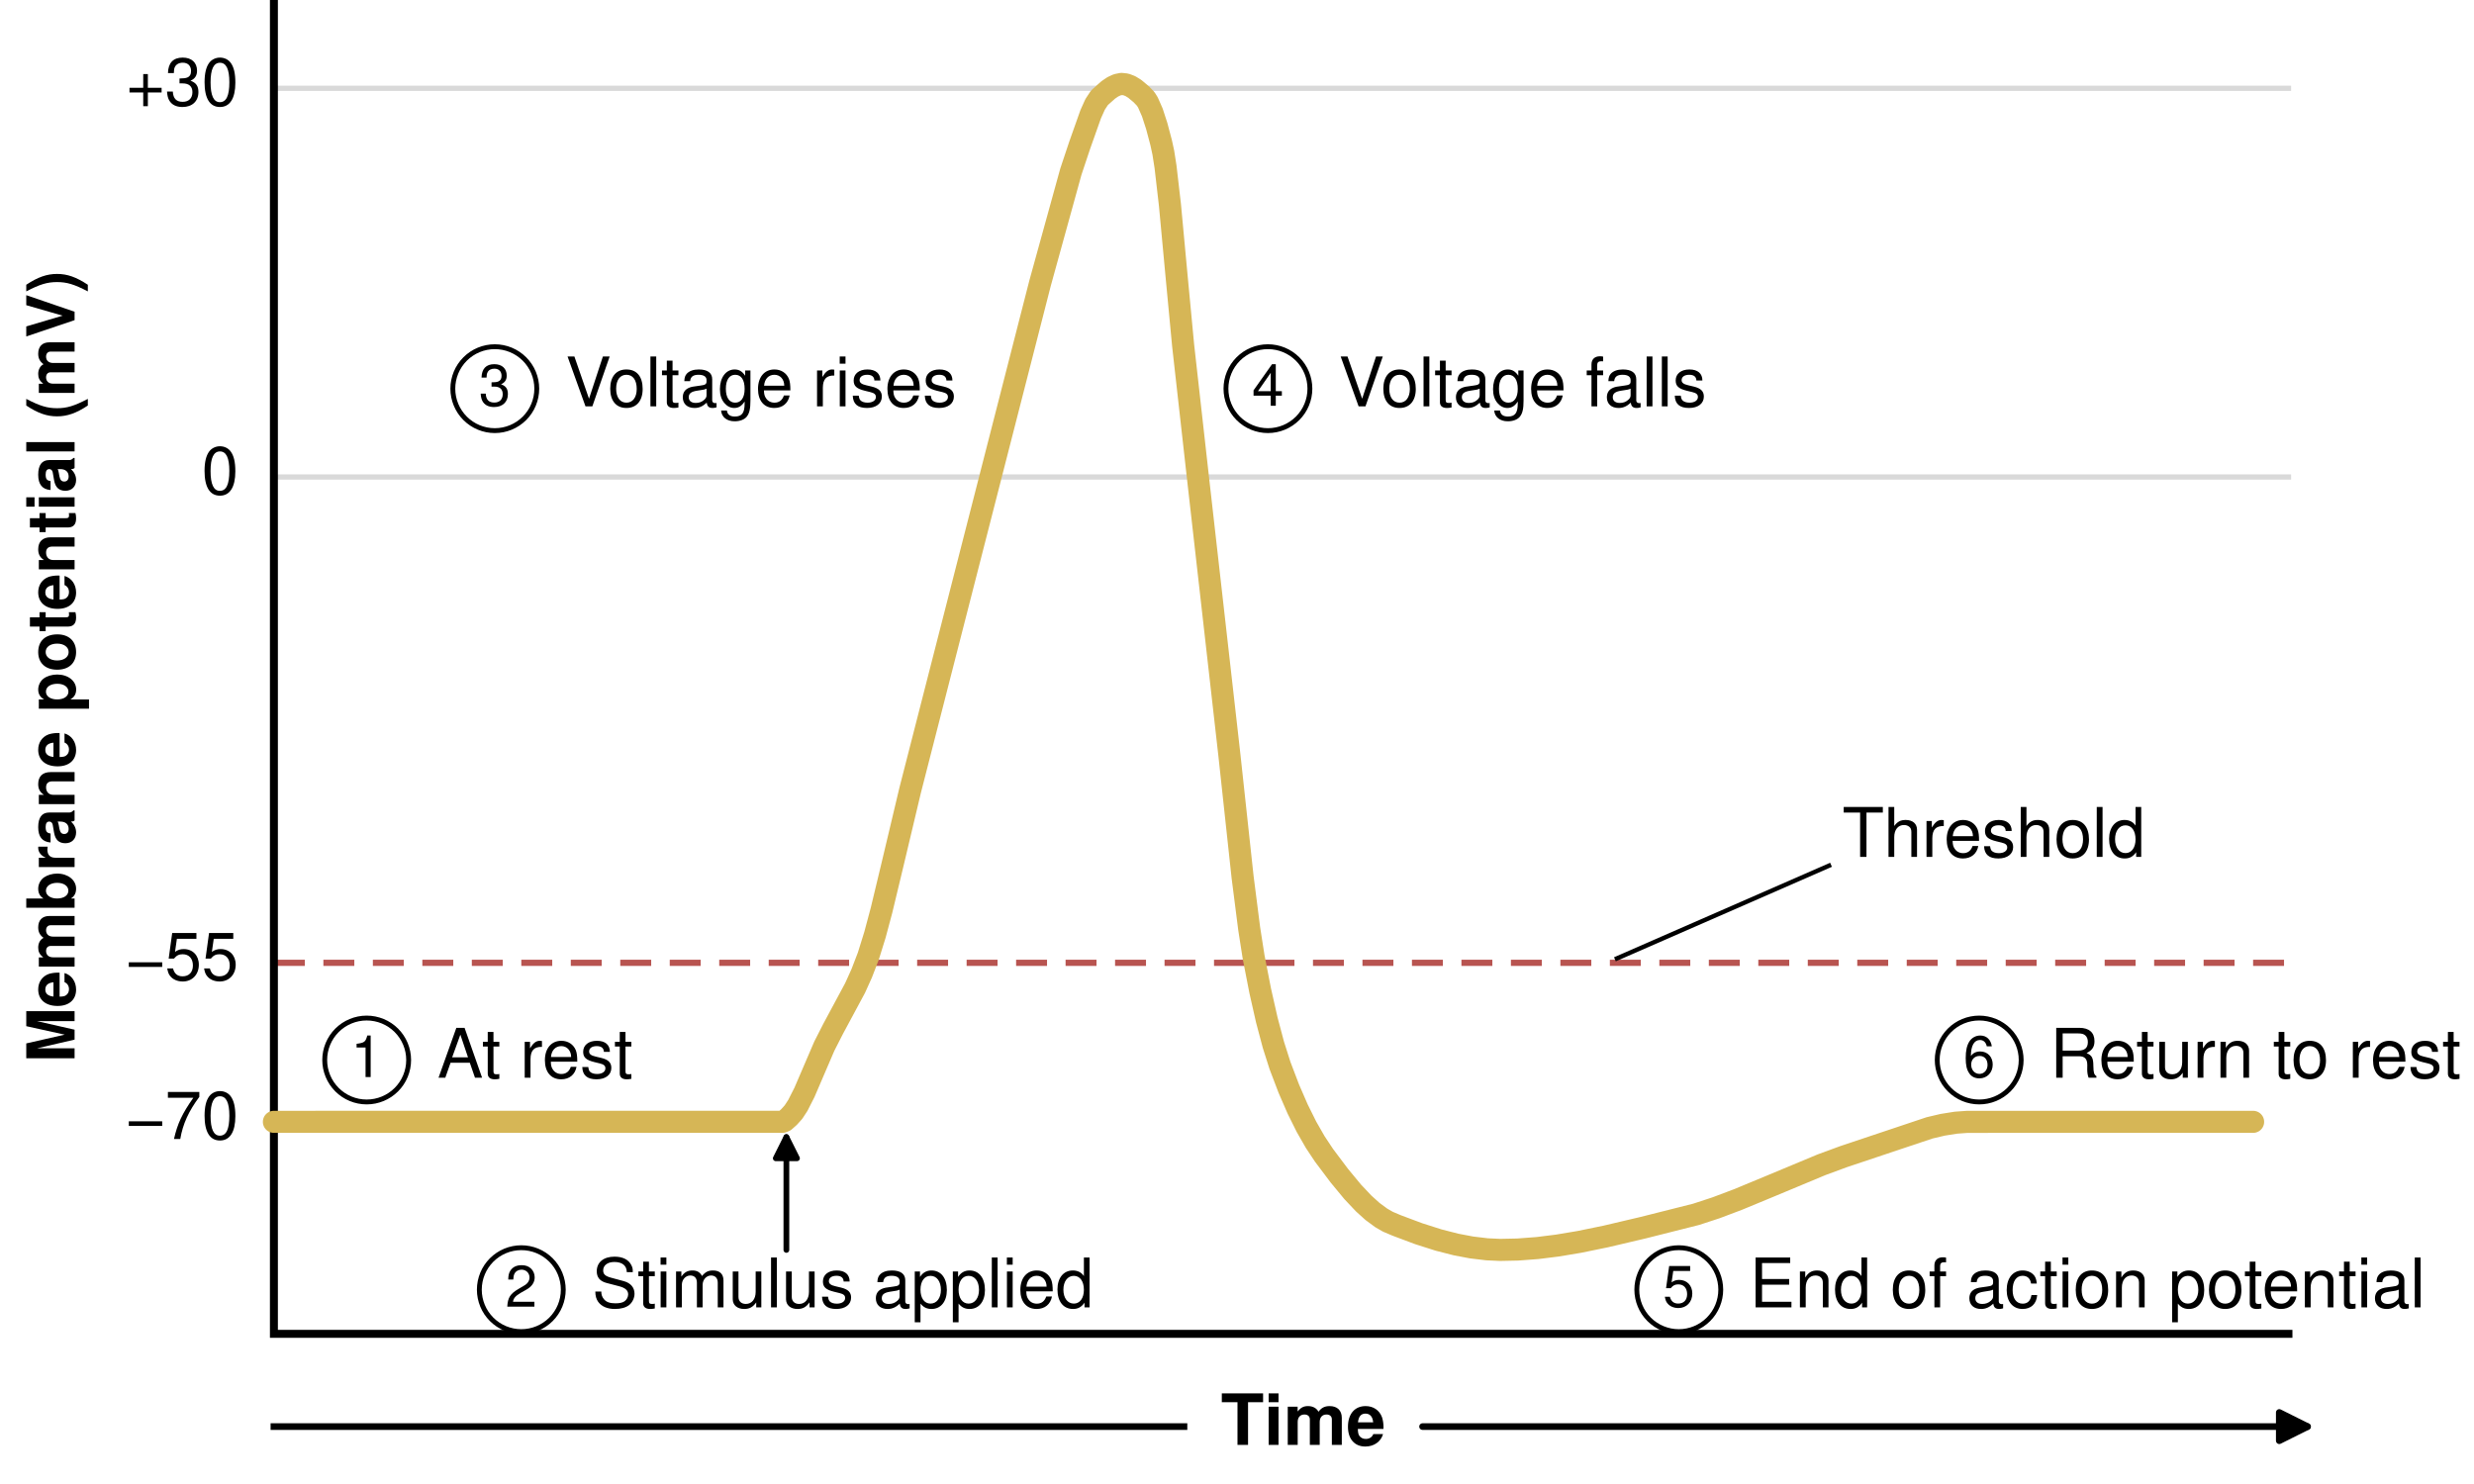
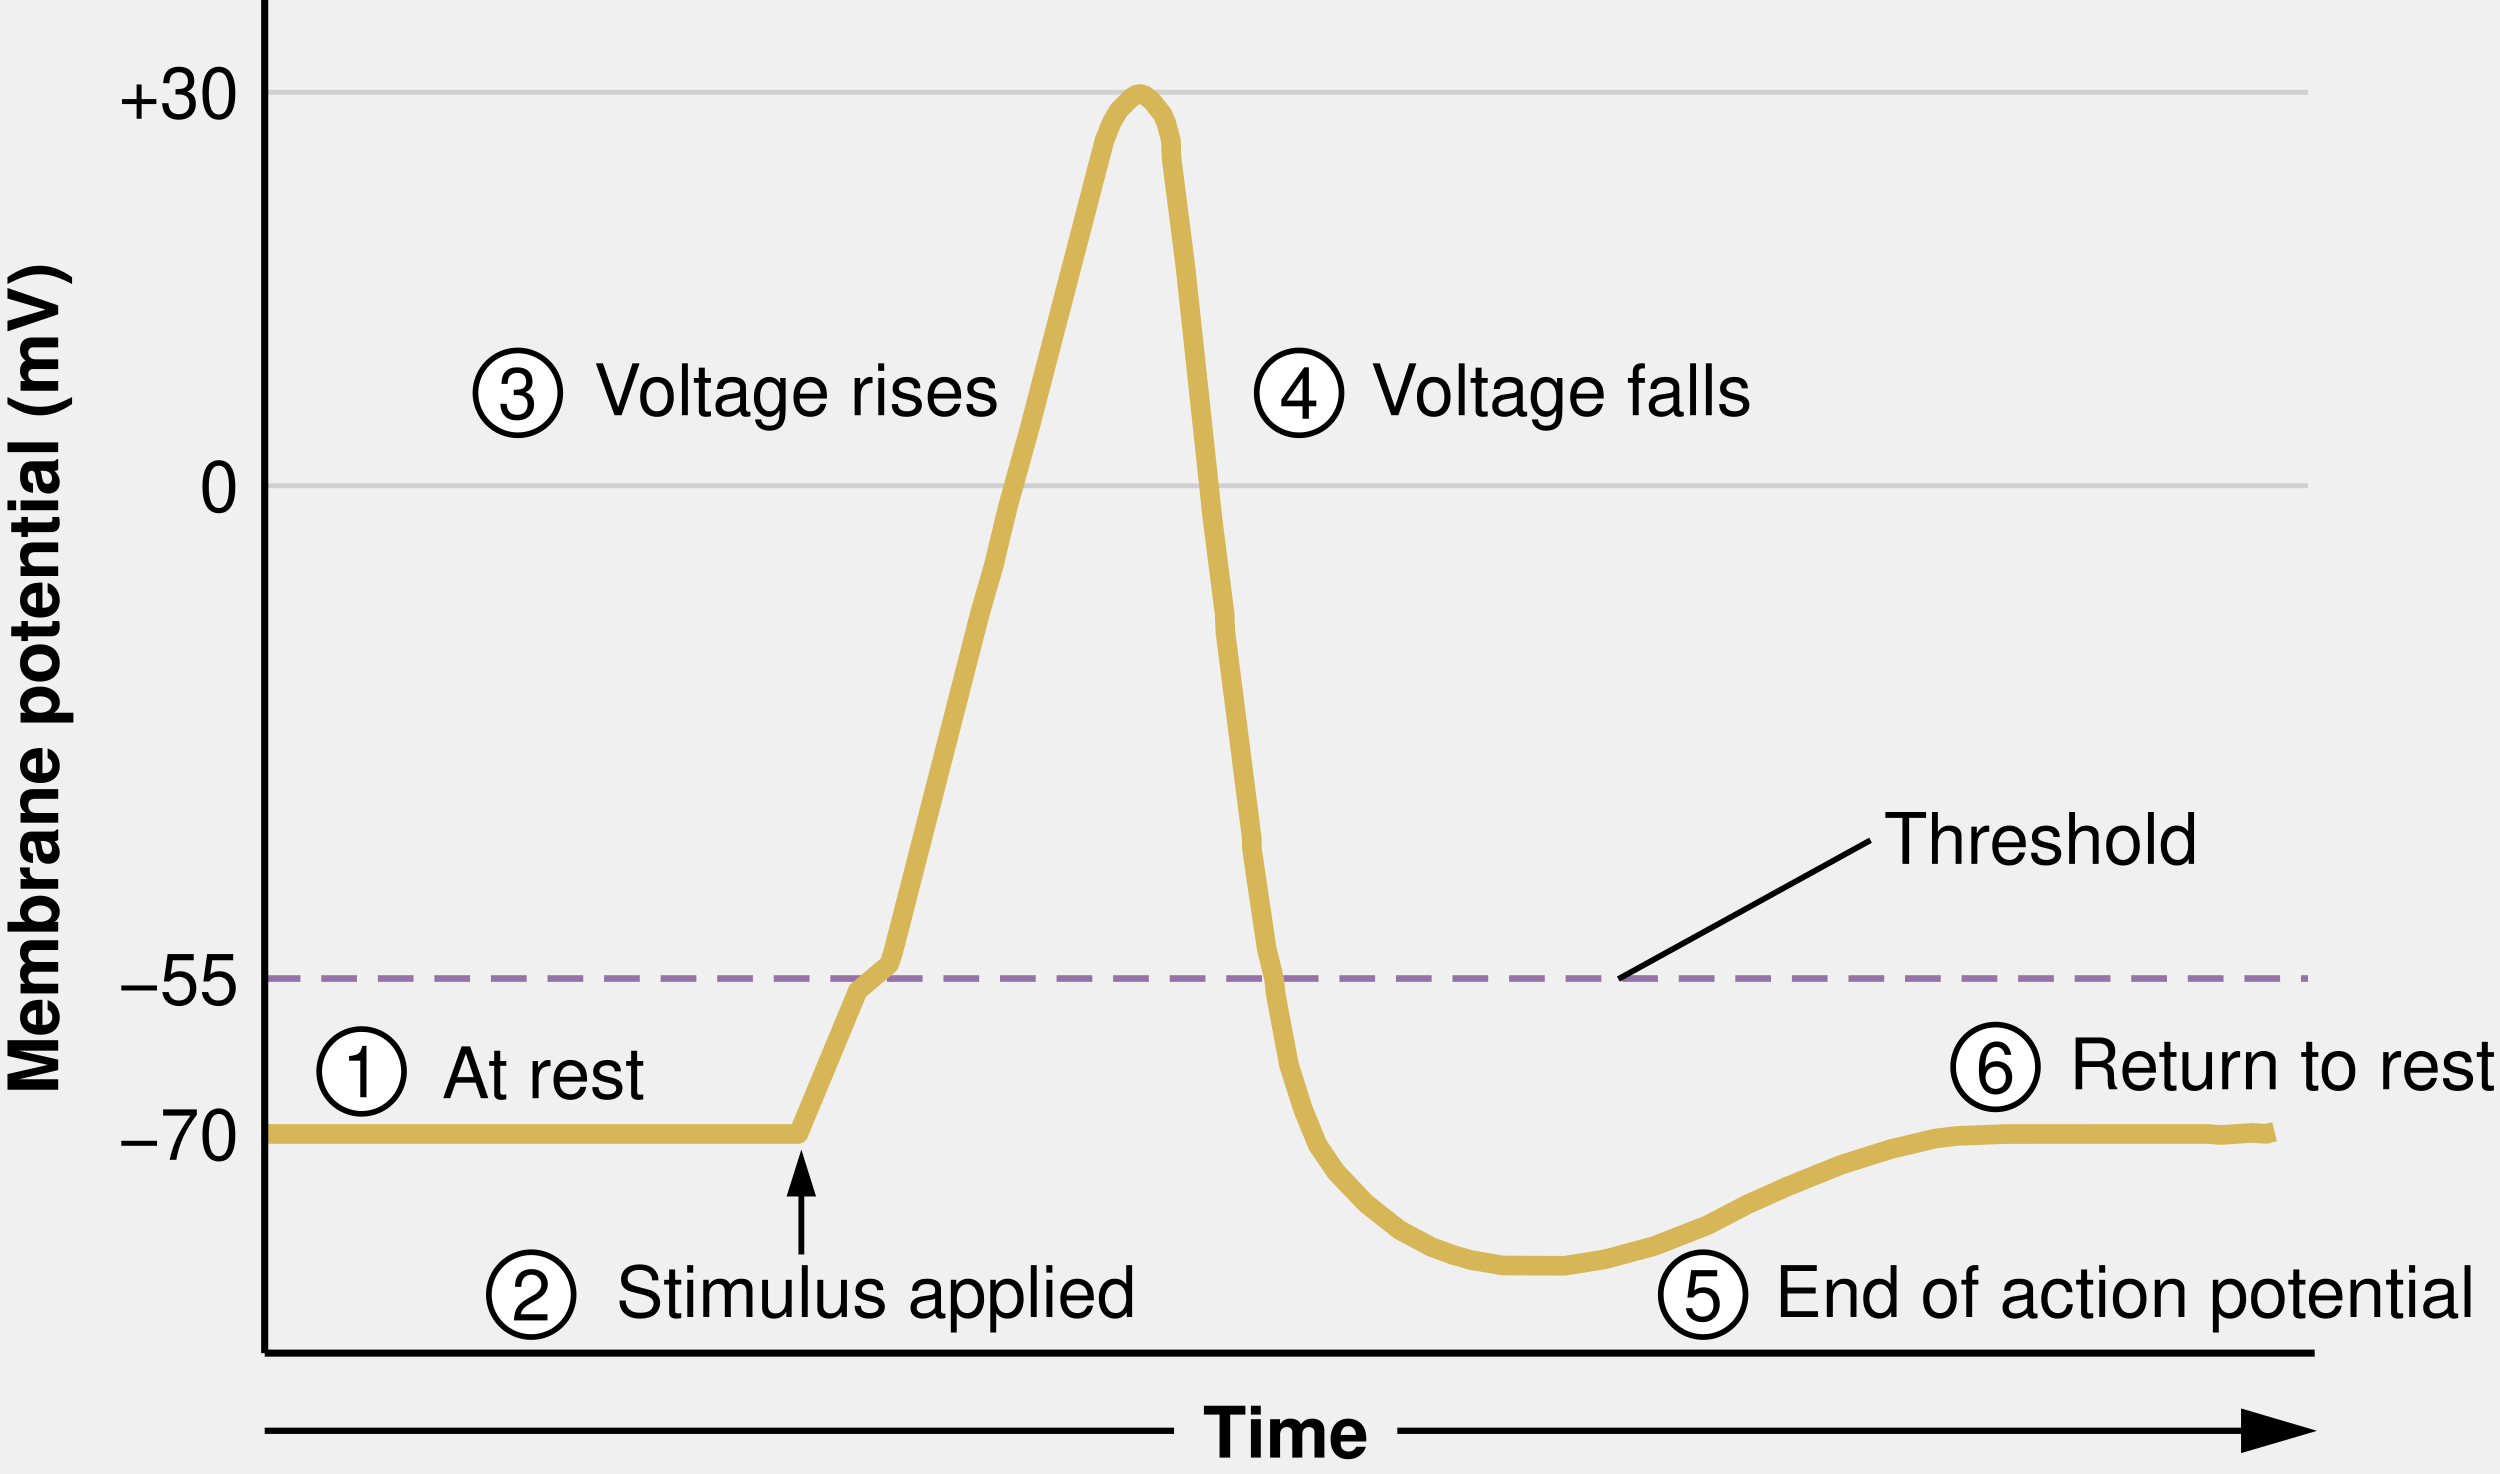
- <svg xmlns="http://www.w3.org/2000/svg" width="560" height="336" viewBox="0 0 560 336" version="1.1">
+ <svg xmlns="http://www.w3.org/2000/svg" width="352px" height="207.429px" viewBox="0 0 352 207.429" version="1.1">
  <defs>
    <style type="text/css">*{stroke-linejoin: round; stroke-linecap: butt}</style>
  </defs>
  <g id="figure_1">
    <g id="patch_1">
-       <path d="M 0 336  L 560 336  L 560 0  L 0 0  z " style="fill: #ffffff" />
+       <path d="M 0 207.43 L 352 207.43 L 352 0 L 0 0 L 0 207.43 z" style="fill: none" />
    </g>
    <g id="axes_1">
      <g id="line2d_1">
-         <path d="M 62 20  L 518 20  " clip-path="url(#p29ad19ffd2)" style="fill: none; stroke: #d9d9d9; stroke-width: 1.2; stroke-linecap: square" />
+         <path d="M 37.27 12.99 L 324.97 12.99" clip-path="url(#p311ce2fe82)" style="fill: none; stroke: #d0d0d0; stroke-width: 0.7" />
      </g>
      <g id="line2d_2">
-         <path d="M 62 108  L 518 108  " clip-path="url(#p29ad19ffd2)" style="fill: none; stroke: #d9d9d9; stroke-width: 1.2; stroke-linecap: square" />
+         <path d="M 37.27 68.39 L 324.97 68.39" clip-path="url(#p311ce2fe82)" style="fill: none; stroke: #d0d0d0; stroke-width: 0.7" />
+       </g>
+       <g id="line2d_3">
+         <path d="M 37.27 137.78 L 324.97 137.78" clip-path="url(#p311ce2fe82)" style="fill: none; stroke-dasharray: 5.029,2.935; stroke-dashoffset: 0; stroke: #9673a6; stroke-width: 0.943" />
+       </g>
+       <g id="line2d_4">
+         <path d="M 37.27 159.66 L 112.41 159.66 L 120.78 139.5 L 125.19 135.77 L 125.72 134.2 L 137.96 86.43 L 139.95 79.51 L 141.91 71.34 L 145.04 60.03 L 155.5 19.8 L 156.5 17.29 L 157.56 15.48 L 159.34 13.71 L 159.97 13.34 L 160.6 13.24 L 161.23 13.44 L 162.15 14.18 L 163.65 16.03 L 164.2 17.29 L 164.87 19.8 L 164.96 22.31 L 166.89 37.4 L 170.74 73.23 L 172.43 86.43 L 172.53 88.94 L 176.23 117.86 L 176.3 119.74 L 178.35 133.57 L 179.42 137.97 L 179.6 139.86 L 181.48 149.91 L 183.47 156.2 L 185.54 161.23 L 188.1 165 L 192.32 169.44 L 197.06 173.18 L 201.46 175.54 L 204.6 176.7 L 207.11 177.41 L 211.51 178.18 L 220.31 178.22 L 225.97 177.31 L 232.89 175.45 L 240.43 172.5 L 246.09 169.55 L 251.74 167.02 L 259.29 163.98 L 266.2 161.8 L 272.49 160.3 L 275.63 159.93 L 282.54 159.67 L 310.83 159.66 L 312.71 159.81 L 317.11 159.51 L 319 159.65 L 320.26 159.34" clip-path="url(#p311ce2fe82)" style="fill: none; stroke: #d6b656; stroke-width: 2.766" />
+       </g>
+       <g id="line2d_5">
+         <path d="M 37.27 0 L 37.27 190.52" clip-path="url(#p311ce2fe82)" style="fill: none; stroke: #000000" />
+       </g>
+       <g id="line2d_6">
+         <path d="M 37.27 190.52 L 325.91 190.52" clip-path="url(#p311ce2fe82)" style="fill: none; stroke: #000000" />
+       </g>
+       <g id="line2d_7">
+         <path d="M 37.27 201.46 L 165.31 201.46" clip-path="url(#p311ce2fe82)" style="fill: none; stroke: #000000; stroke-width: 0.88" />
+       </g>
+       <g id="line2d_8">
+         <path d="M 196.74 201.46 L 318.06 201.46" clip-path="url(#p311ce2fe82)" style="fill: none; stroke: #000000; stroke-width: 0.88" />
      </g>
      <g id="patch_2">
-         <path d="M 322 323  Q 423 323 522.323 323  " clip-path="url(#p29ad19ffd2)" style="fill: none; stroke: #000000; stroke-width: 1.5; stroke-linecap: round" />
-         <path d="M 515.923 319.8  L 522.323 323  L 515.923 326.2  z " clip-path="url(#p29ad19ffd2)" style="stroke: #000000; stroke-width: 1.5; stroke-linecap: round" />
+         <path d="M 315.54 198.31 L 326.23 201.46 L 315.54 204.6 z" clip-path="url(#p311ce2fe82)" />
      </g>
-       <g id="line2d_3">
-         <path d="M 62 218  L 518 218  " clip-path="url(#p29ad19ffd2)" style="fill: none; stroke-dasharray: 7,4.2; stroke-dashoffset: 0; stroke: #b85450; stroke-width: 1.4" />
+       <g id="line2d_9">
+         <path d="M 112.83 176.63 L 112.83 167.2" clip-path="url(#p311ce2fe82)" style="fill: none; stroke: #000000; stroke-width: 0.817" />
      </g>
-       <g id="line2d_4">
-         <path d="M 62 323  L 268 323  " clip-path="url(#p29ad19ffd2)" style="fill: none; stroke: #000000; stroke-width: 1.5; stroke-linecap: square" />
+       <g id="patch_3">
+         <path d="M 110.75 168.46 L 112.83 161.86 L 114.9 168.46 z" clip-path="url(#p311ce2fe82)" />
      </g>
-       <g id="line2d_5">
-         <path d="M 366 217  L 414 196  " clip-path="url(#p29ad19ffd2)" style="fill: none; stroke: #000000; stroke-linecap: square" />
+       <g id="line2d_10">
+         <path d="M 227.86 137.85 L 263.37 118.3" clip-path="url(#p311ce2fe82)" style="fill: none; stroke: #000000; stroke-width: 0.817" />
      </g>
      <g id="text_1">
-         <text style="font-size: 15px; font-family: 'Helvetica', 'Arial', 'Liberation Sans', 'DejaVu Sans'; text-anchor: end" x="54" y="23.882" transform="rotate(-0 54 23.88184)">+30</text>
+         <text style="font-size: 10px; font-family: 'Helvetica', 'Arial', 'Liberation Sans', sans-serif; text-anchor: end" x="33.629" y="16.626" transform="rotate(-0 33.62857 16.62642)">+30</text>
      </g>
      <g id="text_2">
-         <text style="font-size: 15px; font-family: 'Helvetica', 'Arial', 'Liberation Sans', 'DejaVu Sans'; text-anchor: end" x="54" y="111.882" transform="rotate(-0 54 111.8818)">0</text>
+         <text style="font-size: 10px; font-family: 'Helvetica', 'Arial', 'Liberation Sans', sans-serif; text-anchor: end" x="33.629" y="72.029" transform="rotate(-0 33.62857 72.02871)">0</text>
      </g>
      <g id="text_3">
-         <text style="font-size: 15px; font-family: 'Helvetica', 'Arial', 'Liberation Sans', 'DejaVu Sans'; text-anchor: end" x="54" y="221.882" transform="rotate(-0 54 221.8818)">−55</text>
+         <text style="font-size: 10px; font-family: 'Helvetica', 'Arial', 'Liberation Sans', sans-serif; text-anchor: end" x="33.629" y="141.423" transform="rotate(-0 33.62857 141.423)">−55</text>
      </g>
      <g id="text_4">
-         <text style="font-size: 15px; font-family: 'Helvetica', 'Arial', 'Liberation Sans', 'DejaVu Sans'; text-anchor: end" x="54" y="257.882" transform="rotate(-0 54 257.8818)">−70</text>
-       </g>
-       <g id="line2d_6">
-         <path d="M 62 0  L 62 302  L 518 302  " clip-path="url(#p29ad19ffd2)" style="fill: none; stroke: #000000; stroke-width: 1.8; stroke-linejoin: miter; stroke-linecap: square" />
+         <text style="font-size: 10px; font-family: 'Helvetica', 'Arial', 'Liberation Sans', sans-serif; text-anchor: end" x="33.629" y="163.297" transform="rotate(-0 33.62857 163.2973)">−70</text>
      </g>
      <g id="text_5">
-         <text style="font-weight: 700; font-size: 15px; font-family: 'Helvetica', 'Arial', 'Liberation Sans', 'DejaVu Sans'" transform="translate(16.88184 240.5887) rotate(-90)">Membrane potential (mV)</text>
+         <text style="font-weight: 700; font-size: 9.8px; font-family: 'Helvetica', 'Arial', 'Liberation Sans', sans-serif" transform="translate(8.193276 154.0741) rotate(-90)">Membrane potential (mV)</text>
      </g>
      <g id="text_6">
-         <text style="font-weight: 700; font-size: 16px; font-family: 'Helvetica', 'Arial', 'Liberation Sans', 'DejaVu Sans'; text-anchor: middle" x="295" y="327.141" transform="rotate(-0 295 327.1406)">Time</text>
+         <text style="font-weight: 700; font-size: 10px; font-family: 'Helvetica', 'Arial', 'Liberation Sans', sans-serif; text-anchor: middle" x="181.029" y="205.229" transform="rotate(-0 181.0286 205.2286)">Time</text>
      </g>
      <g id="text_7">
-         <text style="font-size: 15.5px; font-family: 'Helvetica', 'Arial', 'Liberation Sans', 'DejaVu Sans'; text-anchor: start" x="417" y="194.011" transform="rotate(-0 417 194.0112)">Threshold</text>
-       </g>
-       <g id="line2d_7">
-         <path d="M 62 254  L 177.115 253.992  L 177.613 253.795  L 178.61 252.904  L 179.606 251.795  L 180.603 250.269  L 182.098 247.317  L 184.091 242.674  L 186.583 236.87  L 188.576 232.957  L 193.56 223.682  L 195.055 220.365  L 196.549 216.481  L 198.044 211.676  L 199.539 206.086  L 202.031 195.708  L 206.018 178.93  L 235.419 64.131  L 242.396 38.864  L 244.389 32.891  L 246.881 25.862  L 247.878 23.642  L 248.874 22.128  L 250.868 20.353  L 251.864 19.673  L 252.861 19.204  L 253.858 19.003  L 254.854 19.111  L 255.851 19.494  L 256.848 20.106  L 258.343 21.358  L 259.339 22.401  L 259.838 23.195  L 260.834 25.461  L 261.831 28.532  L 262.828 32.289  L 263.326 34.58  L 263.824 37.777  L 264.821 46.398  L 266.316 62.433  L 267.811 78.241  L 271.299 109.355  L 278.276 170.948  L 281.266 198.569  L 282.761 210.276  L 283.758 216.658  L 285.253 224.327  L 286.747 230.936  L 288.242 236.565  L 289.737 241.267  L 291.731 246.498  L 293.724 251.092  L 295.717 255.105  L 297.711 258.588  L 299.704 261.592  L 303.192 266.228  L 306.182 269.846  L 308.674 272.488  L 310.667 274.288  L 312.661 275.759  L 314.156 276.617  L 316.149 277.463  L 321.132 279.331  L 325.617 280.761  L 329.604 281.78  L 333.092 282.442  L 336.581 282.859  L 339.571 282.998  L 343.557 282.913  L 348.042 282.573  L 352.527 282.013  L 357.511 281.179  L 363.491 279.952  L 371.962 277.959  L 383.922 274.942  L 388.407 273.472  L 393.39 271.592  L 400.367 268.7  L 412.327 263.713  L 417.31 261.879  L 436.745 255.372  L 439.735 254.668  L 442.725 254.193  L 445.217 254.012  L 451.197 254  L 510 254  L 510 254  " clip-path="url(#p29ad19ffd2)" style="fill: none; stroke: #d6b656; stroke-width: 5; stroke-linecap: round" />
-       </g>
-       <g id="patch_3">
-         <path d="M 178 283  Q 178 269.5 178 257.453  " clip-path="url(#p29ad19ffd2)" style="fill: none; stroke: #000000; stroke-width: 1.3; stroke-linecap: round" />
-         <path d="M 175.6 262.253  L 178 257.453  L 180.4 262.253  z " clip-path="url(#p29ad19ffd2)" style="stroke: #000000; stroke-width: 1.3; stroke-linecap: round" />
+         <text style="font-size: 10px; font-family: 'Helvetica', 'Arial', 'Liberation Sans', sans-serif; text-anchor: start" x="265.257" y="121.629" transform="rotate(-0 265.2571 121.6286)">Threshold</text>
      </g>
      <g id="patch_4">
-         <path d="M 83 230.5  C 85.519 230.5 87.936 231.501 89.718 233.282  C 91.499 235.064 92.5 237.481 92.5 240  C 92.5 242.519 91.499 244.936 89.718 246.718  C 87.936 248.499 85.519 249.5 83 249.5  C 80.481 249.5 78.064 248.499 76.282 246.718  C 74.501 244.936 73.5 242.519 73.5 240  C 73.5 237.481 74.501 235.064 76.282 233.282  C 78.064 231.501 80.481 230.5 83 230.5  z " clip-path="url(#p29ad19ffd2)" style="fill: #ffffff; stroke: #000000; stroke-width: 1.1; stroke-linejoin: miter" />
+         <path d="M 50.91 144.89 C 52.5 144.89 54.02 145.51 55.14 146.63 C 56.26 147.75 56.89 149.27 56.89 150.86 C 56.89 152.44 56.26 153.96 55.14 155.08 C 54.02 156.2 52.5 156.83 50.91 156.83 C 49.33 156.83 47.81 156.2 46.69 155.08 C 45.57 153.96 44.94 152.44 44.94 150.86 C 44.94 149.27 45.57 147.75 46.69 146.63 C 47.81 145.51 49.33 144.89 50.91 144.89 z" clip-path="url(#p311ce2fe82)" style="fill: #ffffff; stroke: #000000; stroke-width: 0.8; stroke-linejoin: miter" />
+       </g>
+       <g id="text_8">
+         <text style="font-size: 10px; font-family: 'Helvetica', 'Arial', 'Liberation Sans', sans-serif; text-anchor: start" x="62.229" y="154.629" transform="rotate(-0 62.22857 154.6286)">At rest</text>
      </g>
      <g id="patch_5">
-         <path d="M 118 282.5  C 120.519 282.5 122.936 283.501 124.718 285.282  C 126.499 287.064 127.5 289.481 127.5 292  C 127.5 294.519 126.499 296.936 124.718 298.718  C 122.936 300.499 120.519 301.5 118 301.5  C 115.481 301.5 113.064 300.499 111.282 298.718  C 109.501 296.936 108.5 294.519 108.5 292  C 108.5 289.481 109.501 287.064 111.282 285.282  C 113.064 283.501 115.481 282.5 118 282.5  z " clip-path="url(#p29ad19ffd2)" style="fill: #ffffff; stroke: #000000; stroke-width: 1.1; stroke-linejoin: miter" />
+         <path d="M 74.8 176.31 C 76.38 176.31 77.9 176.94 79.02 178.06 C 80.14 179.18 80.77 180.7 80.77 182.29 C 80.77 183.87 80.14 185.39 79.02 186.51 C 77.9 187.63 76.38 188.26 74.8 188.26 C 73.22 188.26 71.7 187.63 70.58 186.51 C 69.46 185.39 68.83 183.87 68.83 182.29 C 68.83 180.7 69.46 179.18 70.58 178.06 C 71.7 176.94 73.22 176.31 74.8 176.31 z" clip-path="url(#p311ce2fe82)" style="fill: #ffffff; stroke: #000000; stroke-width: 0.8; stroke-linejoin: miter" />
+       </g>
+       <g id="text_9">
+         <text style="font-size: 10px; font-family: 'Helvetica', 'Arial', 'Liberation Sans', sans-serif; text-anchor: start" x="86.743" y="185.429" transform="rotate(-0 86.74286 185.4286)">Stimulus applied</text>
      </g>
      <g id="patch_6">
-         <path d="M 112 78.5  C 114.519 78.5 116.936 79.501 118.718 81.282  C 120.499 83.064 121.5 85.481 121.5 88  C 121.5 90.519 120.499 92.936 118.718 94.718  C 116.936 96.499 114.519 97.5 112 97.5  C 109.481 97.5 107.064 96.499 105.282 94.718  C 103.501 92.936 102.5 90.519 102.5 88  C 102.5 85.481 103.501 83.064 105.282 81.282  C 107.064 79.501 109.481 78.5 112 78.5  z " clip-path="url(#p29ad19ffd2)" style="fill: #ffffff; stroke: #000000; stroke-width: 1.1; stroke-linejoin: miter" />
+         <path d="M 72.91 49.34 C 74.5 49.34 76.02 49.97 77.14 51.09 C 78.26 52.21 78.89 53.73 78.89 55.31 C 78.89 56.9 78.26 58.42 77.14 59.54 C 76.02 60.66 74.5 61.29 72.91 61.29 C 71.33 61.29 69.81 60.66 68.69 59.54 C 67.57 58.42 66.94 56.9 66.94 55.31 C 66.94 53.73 67.57 52.21 68.69 51.09 C 69.81 49.97 71.33 49.34 72.91 49.34 z" clip-path="url(#p311ce2fe82)" style="fill: #ffffff; stroke: #000000; stroke-width: 0.8; stroke-linejoin: miter" />
+       </g>
+       <g id="text_10">
+         <text style="font-size: 10px; font-family: 'Helvetica', 'Arial', 'Liberation Sans', sans-serif; text-anchor: start" x="83.6" y="58.457" transform="rotate(-0 83.6 58.45714)">Voltage rises</text>
      </g>
      <g id="patch_7">
-         <path d="M 287 78.5  C 289.519 78.5 291.936 79.501 293.718 81.282  C 295.499 83.064 296.5 85.481 296.5 88  C 296.5 90.519 295.499 92.936 293.718 94.718  C 291.936 96.499 289.519 97.5 287 97.5  C 284.481 97.5 282.064 96.499 280.282 94.718  C 278.501 92.936 277.5 90.519 277.5 88  C 277.5 85.481 278.501 83.064 280.282 81.282  C 282.064 79.501 284.481 78.5 287 78.5  z " clip-path="url(#p29ad19ffd2)" style="fill: #ffffff; stroke: #000000; stroke-width: 1.1; stroke-linejoin: miter" />
+         <path d="M 182.91 49.34 C 184.5 49.34 186.02 49.97 187.14 51.09 C 188.26 52.21 188.89 53.73 188.89 55.31 C 188.89 56.9 188.26 58.42 187.14 59.54 C 186.02 60.66 184.5 61.29 182.91 61.29 C 181.33 61.29 179.81 60.66 178.69 59.54 C 177.57 58.42 176.94 56.9 176.94 55.31 C 176.94 53.73 177.57 52.21 178.69 51.09 C 179.81 49.97 181.33 49.34 182.91 49.34 z" clip-path="url(#p311ce2fe82)" style="fill: #ffffff; stroke: #000000; stroke-width: 0.8; stroke-linejoin: miter" />
+       </g>
+       <g id="text_11">
+         <text style="font-size: 10px; font-family: 'Helvetica', 'Arial', 'Liberation Sans', sans-serif; text-anchor: start" x="192.971" y="58.457" transform="rotate(-0 192.9714 58.45714)">Voltage falls</text>
      </g>
      <g id="patch_8">
-         <path d="M 380 282.5  C 382.519 282.5 384.936 283.501 386.718 285.282  C 388.499 287.064 389.5 289.481 389.5 292  C 389.5 294.519 388.499 296.936 386.718 298.718  C 384.936 300.499 382.519 301.5 380 301.5  C 377.481 301.5 375.064 300.499 373.282 298.718  C 371.501 296.936 370.5 294.519 370.5 292  C 370.5 289.481 371.501 287.064 373.282 285.282  C 375.064 283.501 377.481 282.5 380 282.5  z " clip-path="url(#p29ad19ffd2)" style="fill: #ffffff; stroke: #000000; stroke-width: 1.1; stroke-linejoin: miter" />
+         <path d="M 239.8 176.31 C 241.38 176.31 242.9 176.94 244.02 178.06 C 245.14 179.18 245.77 180.7 245.77 182.29 C 245.77 183.87 245.14 185.39 244.02 186.51 C 242.9 187.63 241.38 188.26 239.8 188.26 C 238.22 188.26 236.7 187.63 235.58 186.51 C 234.46 185.39 233.83 183.87 233.83 182.29 C 233.83 180.7 234.46 179.18 235.58 178.06 C 236.7 176.94 238.22 176.31 239.8 176.31 z" clip-path="url(#p311ce2fe82)" style="fill: #ffffff; stroke: #000000; stroke-width: 0.8; stroke-linejoin: miter" />
+       </g>
+       <g id="text_12">
+         <text style="font-size: 10px; font-family: 'Helvetica', 'Arial', 'Liberation Sans', sans-serif; text-anchor: end" x="348.543" y="185.429" transform="rotate(-0 348.5429 185.4286)">End of action potential</text>
      </g>
      <g id="patch_9">
-         <path d="M 448 230.5  C 450.519 230.5 452.936 231.501 454.718 233.282  C 456.499 235.064 457.5 237.481 457.5 240  C 457.5 242.519 456.499 244.936 454.718 246.718  C 452.936 248.499 450.519 249.5 448 249.5  C 445.481 249.5 443.064 248.499 441.282 246.718  C 439.501 244.936 438.5 242.519 438.5 240  C 438.5 237.481 439.501 235.064 441.282 233.282  C 443.064 231.501 445.481 230.5 448 230.5  z " clip-path="url(#p29ad19ffd2)" style="fill: #ffffff; stroke: #000000; stroke-width: 1.1; stroke-linejoin: miter" />
-       </g>
-       <g id="text_8">
-         <text style="font-size: 13px; font-family: 'Helvetica', 'Arial', 'Liberation Sans', 'DejaVu Sans'; text-anchor: middle" x="83" y="243.864" transform="rotate(-0 83 243.8643)">1</text>
-       </g>
-       <g id="text_9">
-         <text style="font-size: 15.5px; font-family: 'Helvetica', 'Arial', 'Liberation Sans', 'DejaVu Sans'; text-anchor: start" x="99" y="244.011" transform="rotate(-0 99 244.0112)">At rest</text>
-       </g>
-       <g id="text_10">
-         <text style="font-size: 13px; font-family: 'Helvetica', 'Arial', 'Liberation Sans', 'DejaVu Sans'; text-anchor: middle" x="118" y="295.864" transform="rotate(-0 118 295.8643)">2</text>
-       </g>
-       <g id="text_11">
-         <text style="font-size: 15.5px; font-family: 'Helvetica', 'Arial', 'Liberation Sans', 'DejaVu Sans'; text-anchor: start" x="134" y="296.011" transform="rotate(-0 134 296.0112)">Stimulus applied</text>
-       </g>
-       <g id="text_12">
-         <text style="font-size: 13px; font-family: 'Helvetica', 'Arial', 'Liberation Sans', 'DejaVu Sans'; text-anchor: middle" x="112" y="91.864" transform="rotate(-0 112 91.86426)">3</text>
+         <path d="M 280.97 144.26 C 282.56 144.26 284.07 144.89 285.19 146.01 C 286.31 147.13 286.94 148.64 286.94 150.23 C 286.94 151.81 286.31 153.33 285.19 154.45 C 284.07 155.57 282.56 156.2 280.97 156.2 C 279.39 156.2 277.87 155.57 276.75 154.45 C 275.63 153.33 275 151.81 275 150.23 C 275 148.64 275.63 147.13 276.75 146.01 C 277.87 144.89 279.39 144.26 280.97 144.26 z" clip-path="url(#p311ce2fe82)" style="fill: #ffffff; stroke: #000000; stroke-width: 0.8; stroke-linejoin: miter" />
      </g>
      <g id="text_13">
-         <text style="font-size: 15.5px; font-family: 'Helvetica', 'Arial', 'Liberation Sans', 'DejaVu Sans'; text-anchor: start" x="128" y="92.011" transform="rotate(-0 128 92.01123)">Voltage rises</text>
+         <text style="font-size: 10px; font-family: 'Helvetica', 'Arial', 'Liberation Sans', sans-serif; text-anchor: end" x="351.371" y="153.371" transform="rotate(-0 351.3714 153.3714)">Return to rest</text>
      </g>
      <g id="text_14">
-         <text style="font-size: 13px; font-family: 'Helvetica', 'Arial', 'Liberation Sans', 'DejaVu Sans'; text-anchor: middle" x="287" y="91.864" transform="rotate(-0 287 91.86426)">4</text>
+         <text style="font-size: 10px; font-family: 'Helvetica', 'Arial', 'Liberation Sans', sans-serif; text-anchor: middle" x="50.914" y="154.497" transform="rotate(-0 50.91429 154.4973)">1</text>
      </g>
      <g id="text_15">
-         <text style="font-size: 15.5px; font-family: 'Helvetica', 'Arial', 'Liberation Sans', 'DejaVu Sans'; text-anchor: start" x="303" y="92.011" transform="rotate(-0 303 92.01123)">Voltage falls</text>
+         <text style="font-size: 10px; font-family: 'Helvetica', 'Arial', 'Liberation Sans', sans-serif; text-anchor: middle" x="74.8" y="185.926" transform="rotate(-0 74.8 185.9259)">2</text>
      </g>
      <g id="text_16">
-         <text style="font-size: 13px; font-family: 'Helvetica', 'Arial', 'Liberation Sans', 'DejaVu Sans'; text-anchor: middle" x="380" y="295.864" transform="rotate(-0 380 295.8643)">5</text>
+         <text style="font-size: 10px; font-family: 'Helvetica', 'Arial', 'Liberation Sans', sans-serif; text-anchor: middle" x="72.914" y="58.954" transform="rotate(-0 72.91429 58.95442)">3</text>
      </g>
      <g id="text_17">
-         <text style="font-size: 15.5px; font-family: 'Helvetica', 'Arial', 'Liberation Sans', 'DejaVu Sans'; text-anchor: start" x="396" y="296.011" transform="rotate(-0 396 296.0112)">End of action potential</text>
+         <text style="font-size: 10px; font-family: 'Helvetica', 'Arial', 'Liberation Sans', sans-serif; text-anchor: middle" x="182.914" y="58.954" transform="rotate(-0 182.9143 58.95442)">4</text>
      </g>
      <g id="text_18">
-         <text style="font-size: 13px; font-family: 'Helvetica', 'Arial', 'Liberation Sans', 'DejaVu Sans'; text-anchor: middle" x="448" y="243.864" transform="rotate(-0 448 243.8643)">6</text>
+         <text style="font-size: 10px; font-family: 'Helvetica', 'Arial', 'Liberation Sans', sans-serif; text-anchor: middle" x="239.8" y="185.926" transform="rotate(-0 239.8 185.9259)">5</text>
      </g>
      <g id="text_19">
-         <text style="font-size: 15.5px; font-family: 'Helvetica', 'Arial', 'Liberation Sans', 'DejaVu Sans'; text-anchor: start" x="464" y="244.011" transform="rotate(-0 464 244.0112)">Return to rest</text>
+         <text style="font-size: 10px; font-family: 'Helvetica', 'Arial', 'Liberation Sans', sans-serif; text-anchor: middle" x="280.971" y="153.869" transform="rotate(-0 280.9714 153.8687)">6</text>
      </g>
    </g>
  </g>
  <defs>
-     <clipPath id="p29ad19ffd2">
-       <rect x="0" y="0" width="560" height="336" />
+     <clipPath id="p311ce2fe82">
+       <rect x="0" y="0" width="352" height="207.429" />
    </clipPath>
  </defs>
</svg>
